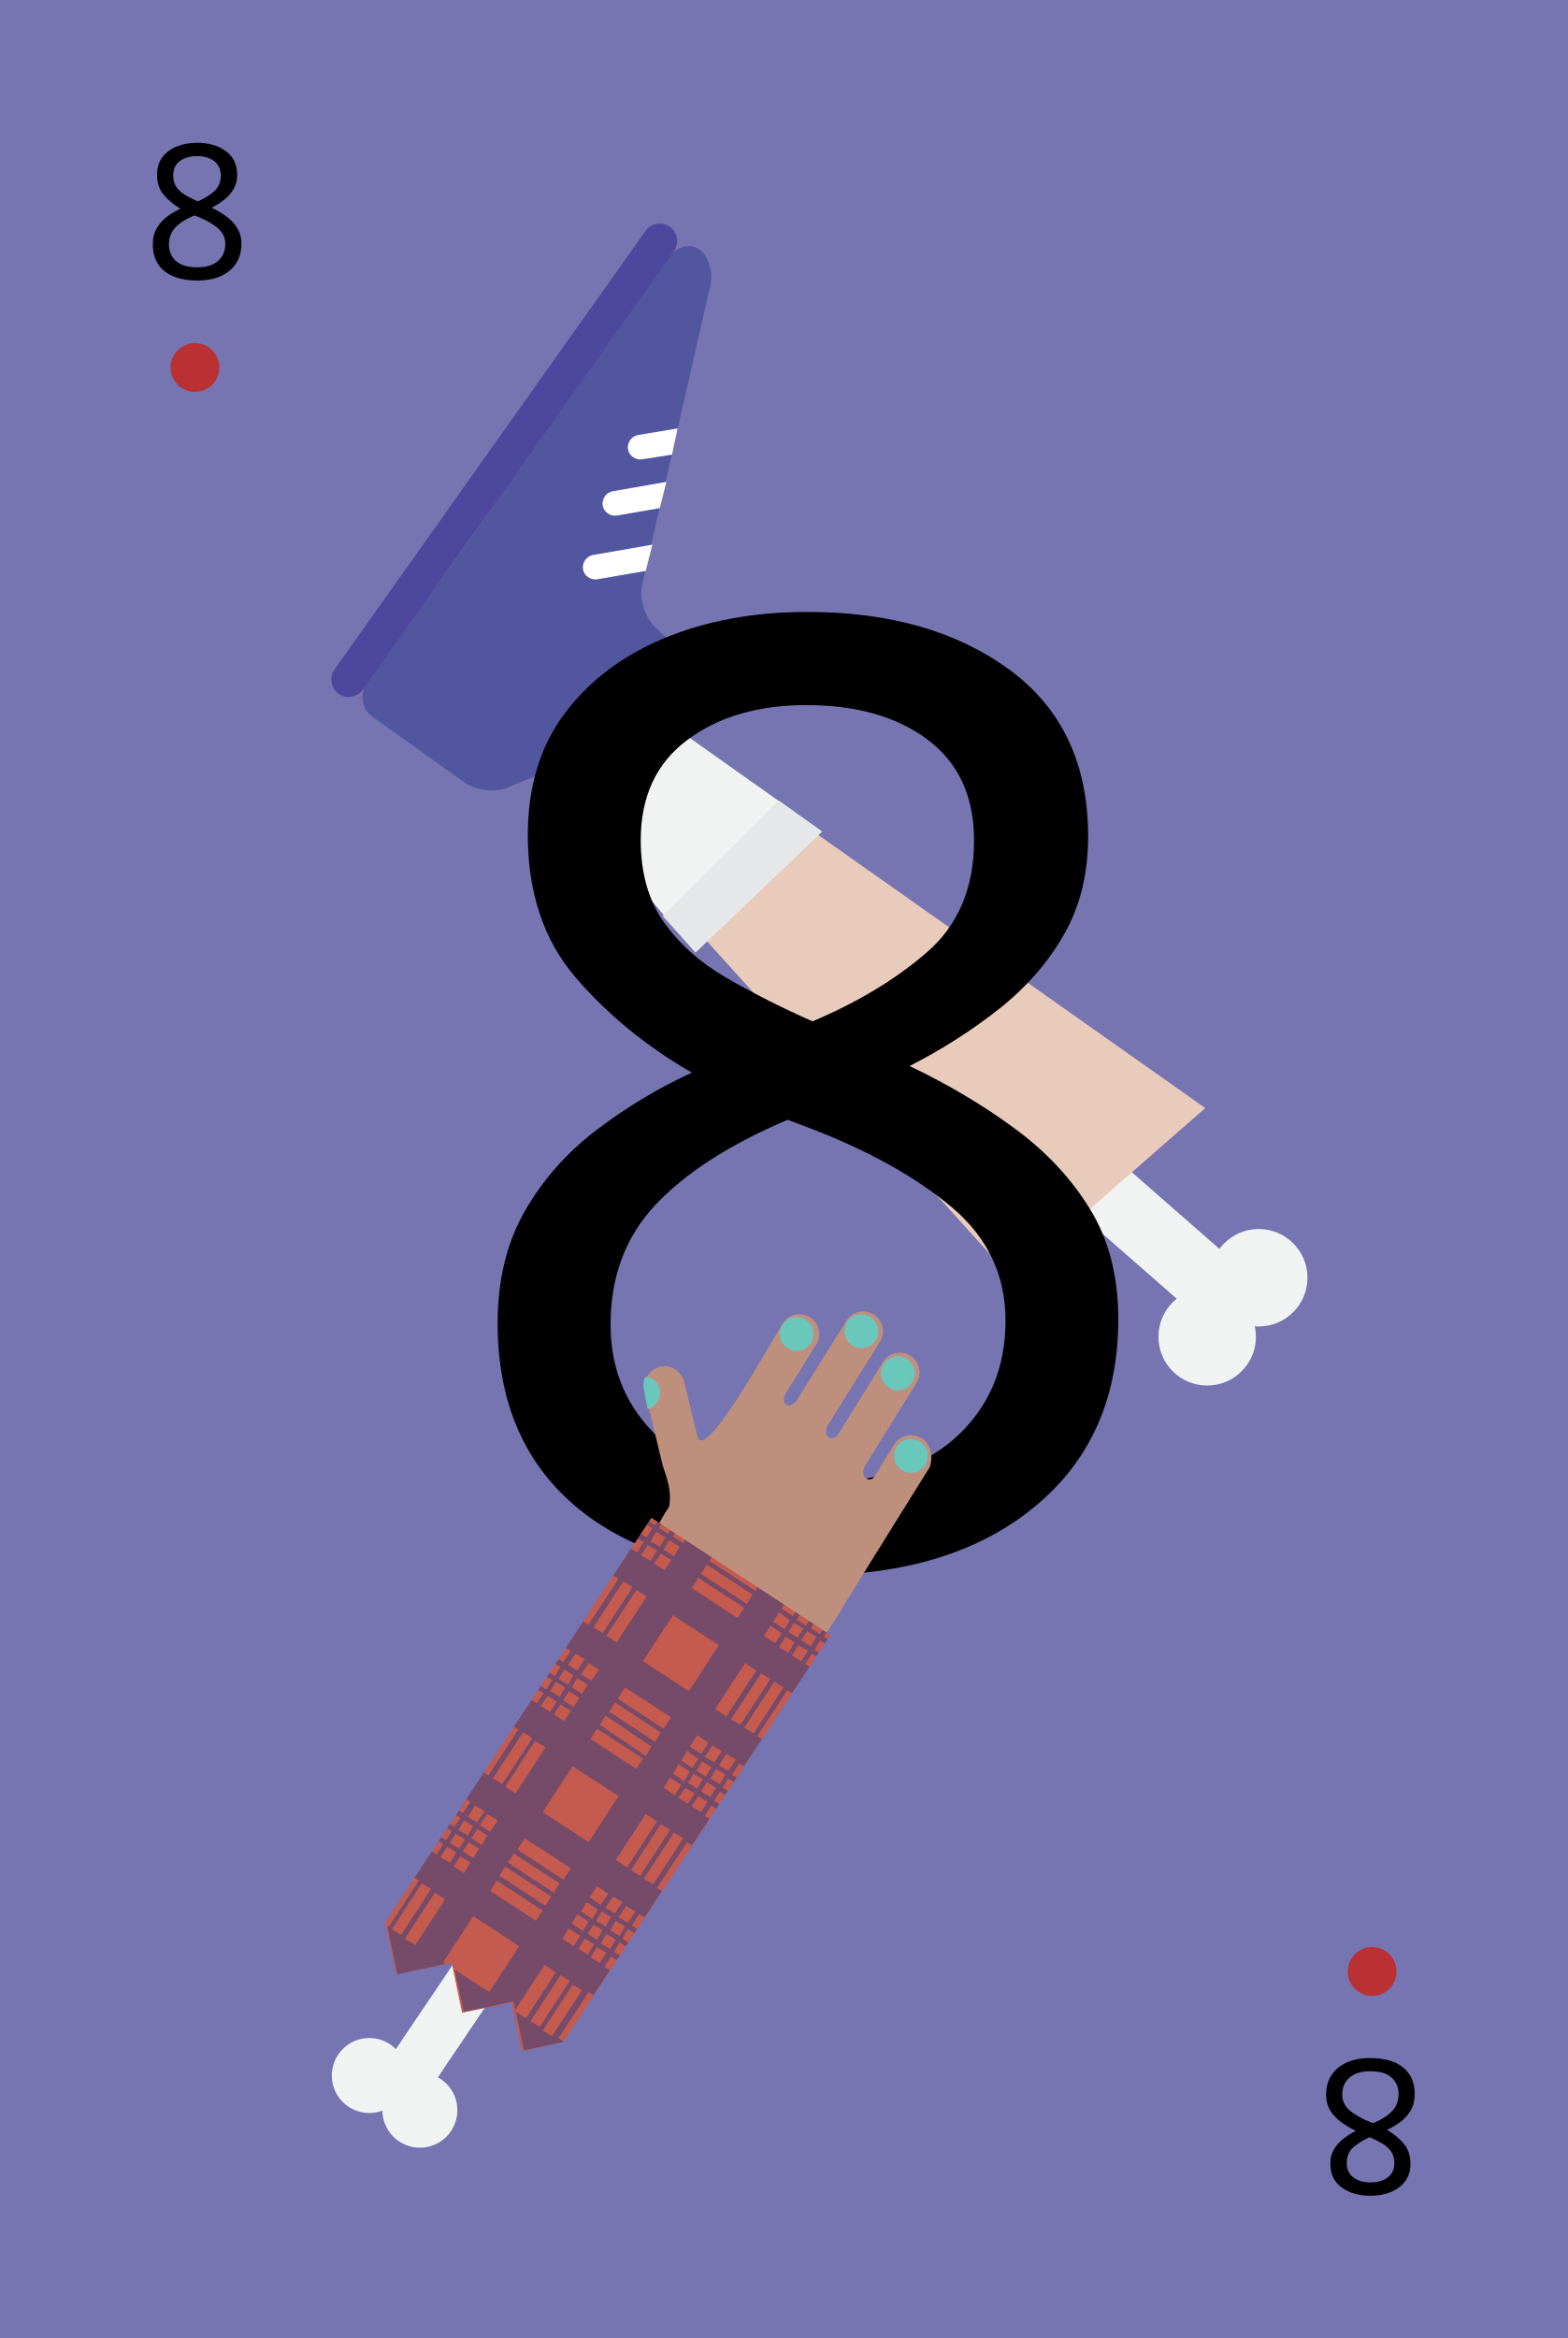
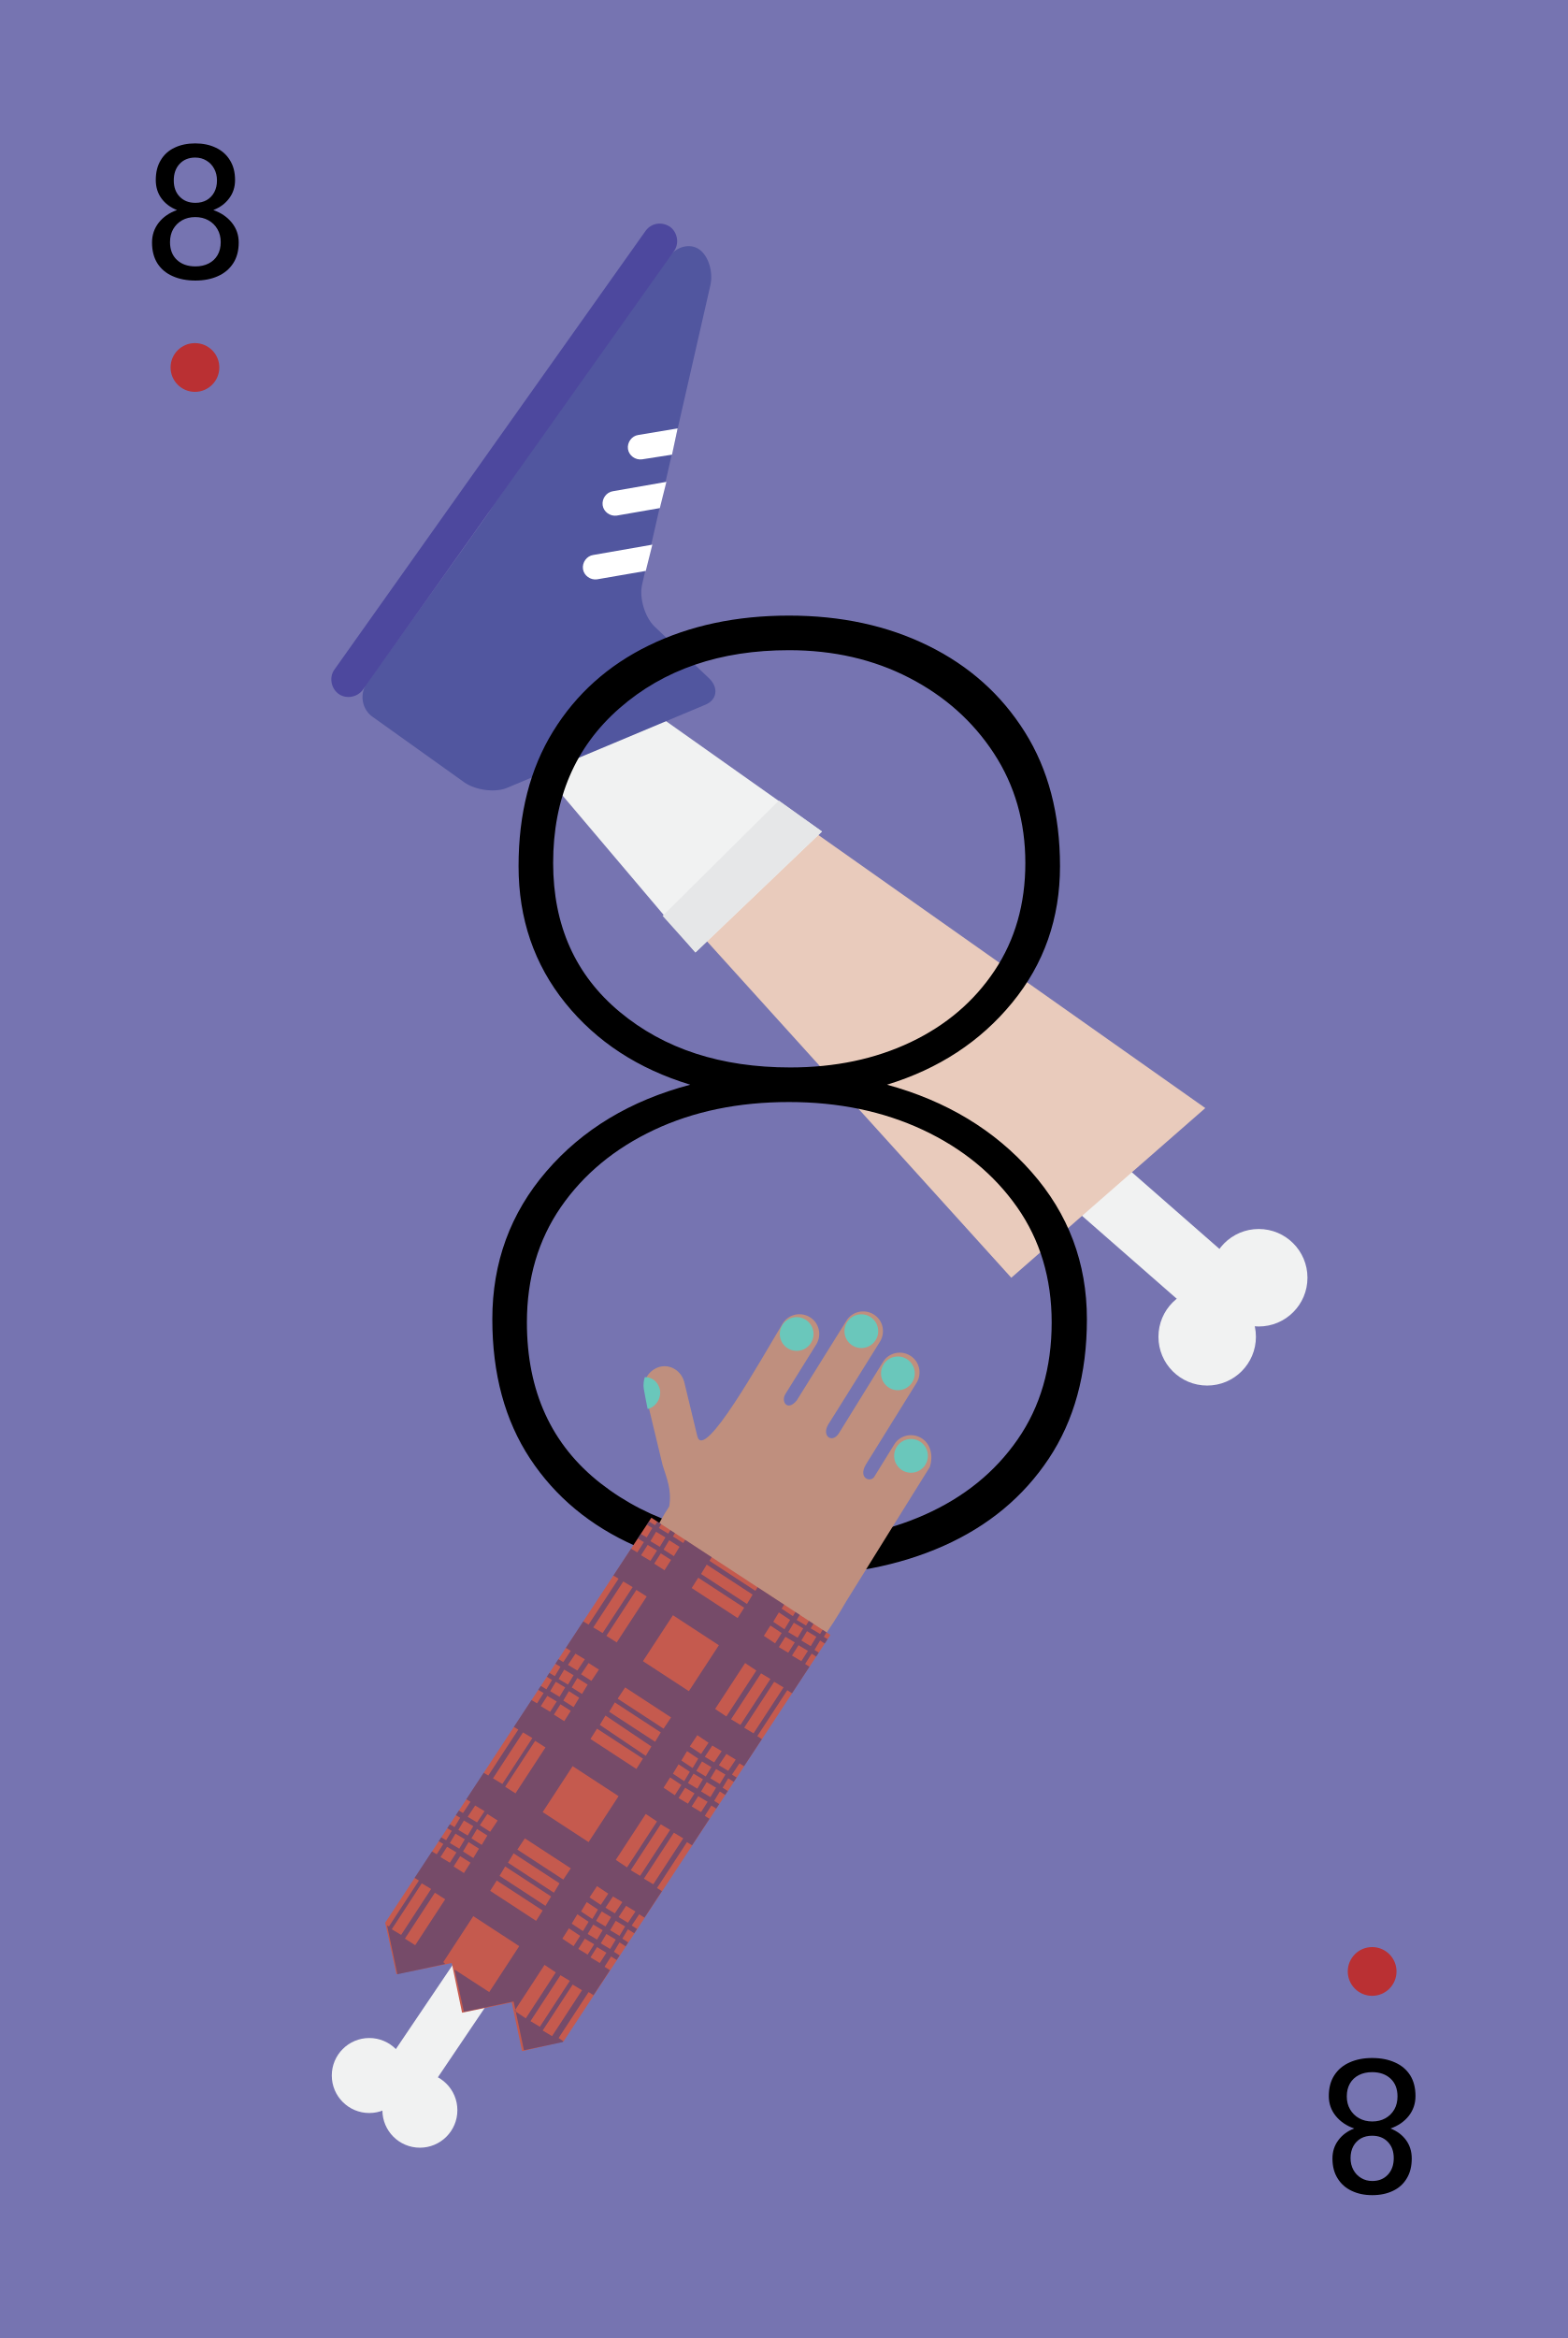
- <svg xmlns="http://www.w3.org/2000/svg" xmlns:xlink="http://www.w3.org/1999/xlink" version="1.1" id="Layer_1" x="0px" y="0px" viewBox="0 0 167.2 249.4" enable-background="new 0 0 167.2 249.4" xml:space="preserve">
-   <rect x="-5.7" y="-5.7" fill="#7674B1" width="178.6" height="260.8" />
-   <g>
-     <g>
-       <rect x="115.6" y="112.2" transform="matrix(-0.6586 0.7525 -0.7525 -0.6586 293.9816 123.0272)" fill="#F1F2F2" width="7" height="32.1" />
-       <circle fill="#F1F2F2" cx="134.3" cy="136.3" r="5.2" />
-       <circle fill="#F1F2F2" cx="128.8" cy="142.6" r="5.2" />
-     </g>
-     <g>
-       <polygon fill="#E9CBBC" points="50.9,73.3 55.6,66.7 128.6,118.2 107.9,136.3   " />
-       <polygon fill="#F1F2F2" points="50.4,73.5 55.9,66.2 87.7,88.7 74.2,101.6   " />
-       <polygon fill="#E6E7E8" points="70.7,97.7 83.1,85.4 87.7,88.7 74.2,101.6   " />
-       <g>
-         <path fill="#51569F" d="M68.5,62.4c-0.3,1.4,0.3,3.4,1.3,4.4l5.9,5.6c1,1,0.8,2.3-0.5,2.8l-21,8.8c-1.3,0.6-3.4,0.3-4.6-0.5     l-9.8-7c-1.2-0.8-1.5-2.5-0.6-3.7L49.8,58c0.8-1.2,2.2-3,2.9-4.2c0.8-1.1,2.1-3,2.9-4.2l15.7-22.1c0.8-1.2,2.3-1.6,3.3-0.9     s1.5,2.4,1.2,3.8L68.5,62.4z" />
-         <path fill="#4D489E" d="M68.9,24.6L35.7,71.4c-0.6,0.8-0.4,2,0.4,2.6h0c0.8,0.6,2,0.4,2.6-0.4l33.2-46.8c0.6-0.8,0.4-2-0.4-2.6     l0,0C70.6,23.6,69.5,23.8,68.9,24.6z" />
-         <path fill="#FFFFFF" d="M68.9,60.9l-5.2,0.9c-0.7,0.1-1.4-0.4-1.5-1.1c-0.1-0.7,0.4-1.4,1.1-1.5l6.3-1.1L68.9,60.9z" />
-         <path fill="#FFFFFF" d="M70.4,54.2L65.8,55c-0.7,0.1-1.4-0.4-1.5-1.1c-0.1-0.7,0.4-1.4,1.1-1.5l5.7-1L70.4,54.2z" />
-         <path fill="#FFFFFF" d="M71.7,48.5L68.5,49c-0.7,0.1-1.4-0.4-1.5-1.1c-0.1-0.7,0.4-1.4,1.1-1.5l4.2-0.7L71.7,48.5z" />
-       </g>
-     </g>
+ <svg xmlns="http://www.w3.org/2000/svg" xmlns:xlink="http://www.w3.org/1999/xlink" xml:space="preserve" viewBox="0 0 167.2 249.4">
+   <path fill="#7674B1" d="M-5.7-5.7h178.6v260.8H-5.7z" />
+   <g fill="#F1F2F2">
+     <path d="m133.417 136.121-4.61 5.268-24.156-21.141 4.61-5.268z" />
+     <circle cx="134.3" cy="136.3" r="5.2" />
+     <circle cx="128.8" cy="142.6" r="5.2" />
  </g>
-   <circle fill="#BA3033" cx="20.8" cy="39.2" r="2.6" />
-   <g>
-     <text transform="matrix(1 0 0 1 15.3198 29.7173)" font-family="'RobotoSlab-Regular'" font-size="20">8</text>
+   <path fill="#E9CBBC" d="m50.9 73.3 4.7-6.6 73 51.5-20.7 18.1z" />
+   <path fill="#F1F2F2" d="m50.4 73.5 5.5-7.3 31.8 22.5-13.5 12.9z" />
+   <path fill="#E6E7E8" d="m70.7 97.7 12.4-12.3 4.6 3.3-13.5 12.9z" />
+   <path fill="#51569F" d="M68.5 62.4c-.3 1.4.3 3.4 1.3 4.4l5.9 5.6c1 1 .8 2.3-.5 2.8l-21 8.8c-1.3.6-3.4.3-4.6-.5l-9.8-7c-1.2-.8-1.5-2.5-.6-3.7L49.8 58c.8-1.2 2.2-3 2.9-4.2.8-1.1 2.1-3 2.9-4.2l15.7-22.1c.8-1.2 2.3-1.6 3.3-.9s1.5 2.4 1.2 3.8z" />
+   <path fill="#4D489E" d="M68.9 24.6 35.7 71.4c-.6.8-.4 2 .4 2.6s2 .4 2.6-.4l33.2-46.8c.6-.8.4-2-.4-2.6-.9-.6-2-.4-2.6.4" />
+   <path fill="#FFF" d="m68.9 60.9-5.2.9c-.7.1-1.4-.4-1.5-1.1s.4-1.4 1.1-1.5l6.3-1.1zm1.5-6.7-4.6.8c-.7.1-1.4-.4-1.5-1.1s.4-1.4 1.1-1.5l5.7-1zm1.3-5.7-3.2.5c-.7.1-1.4-.4-1.5-1.1s.4-1.4 1.1-1.5l4.2-.7z" />
+   <circle cx="20.8" cy="39.2" r="2.6" fill="#BA3033" />
+   <path d="M20.85 29.927q-1.39 0-2.43-.47-1.05-.46-1.63-1.37-.57-.91-.57-2.22 0-1.2.72-2.12.72-.91 1.95-1.34-1.06-.41-1.67-1.25-.6-.83-.6-1.95 0-1.25.53-2.12.52-.88 1.47-1.33.95-.46 2.21-.46 1.25 0 2.2.46.96.45 1.5 1.33.55.87.55 2.12 0 1.12-.63 1.95-.62.84-1.69 1.25 1.23.43 1.97 1.34.74.92.74 2.12 0 1.31-.59 2.22t-1.63 1.37q-1.04.47-2.4.47m0-1.51q.8 0 1.41-.31t.95-.89q.34-.59.34-1.39 0-.78-.35-1.38-.35-.61-.97-.95-.61-.34-1.4-.34t-1.4.34q-.6.34-.95.94-.34.6-.34 1.39 0 1.21.74 1.9t1.97.69m0-6.78q.68 0 1.2-.29.52-.3.81-.84t.29-1.26q0-.7-.3-1.25-.3-.56-.83-.87-.52-.32-1.19-.32-1.03 0-1.66.67t-.63 1.77q0 1.09.64 1.74.63.65 1.67.65" />
+   <circle cx="146.4" cy="210.3" r="2.6" fill="#BA3033" />
+   <path d="M146.396 219.532q1.39 0 2.43.47 1.05.46 1.63 1.37.57.91.57 2.22 0 1.2-.72 2.12-.72.91-1.95 1.34 1.06.41 1.67 1.25.6.83.6 1.95 0 1.25-.53 2.12-.52.88-1.47 1.33-.95.46-2.21.46-1.25 0-2.2-.46-.96-.45-1.5-1.33-.55-.87-.55-2.12 0-1.12.63-1.95.62-.84 1.69-1.25-1.23-.43-1.97-1.34-.74-.92-.74-2.12 0-1.31.59-2.22t1.63-1.37q1.04-.47 2.4-.47m0 1.51q-.8 0-1.41.31t-.95.89q-.34.59-.34 1.39 0 .78.35 1.38.35.61.97.95.61.34 1.4.34t1.4-.34q.6-.34.95-.94.34-.6.34-1.39 0-1.21-.74-1.9t-1.97-.69m0 6.78q-.68 0-1.2.29-.52.3-.81.84t-.29 1.26q0 .7.3 1.25.3.56.83.87.52.32 1.19.32 1.03 0 1.66-.67t.63-1.77q0-1.09-.64-1.74-.63-.65-1.67-.65m-62.078-59.745q-9.37 0-16.55-3.18-7.17-3.18-11.21-9.3-4.03-6.12-4.03-14.87 0-9.09 5.78-15.79 5.77-6.7 15.34-9.23-8.34-2.53-13.33-8.71-4.99-6.19-4.99-14.6t3.69-14.39 10.22-9.16 14.94-3.18q8.34 0 14.87 3.22 6.53 3.21 10.29 9.19t3.76 14.32-5.1 14.56q-5.09 6.22-13.36 8.75 9.5 2.6 15.41 9.3 5.92 6.7 5.92 15.72 0 8.75-4.07 14.87t-11.21 9.3q-7.15 3.18-16.37 3.18m0-3.7q8.06 0 14.35-2.8t9.91-8.03q3.63-5.23 3.63-12.48 0-7.04-3.69-12.3-3.7-5.26-10.05-8.24-6.36-2.97-14.29-2.97-8.07 0-14.39 2.97-6.32 2.98-9.95 8.24-3.62 5.26-3.62 12.3 0 11.01 7.86 17.16t20.24 6.15m0-50.51q7.17 0 12.85-2.7 5.67-2.7 8.95-7.63 3.28-4.92 3.28-11.48t-3.35-11.69-9.05-8.07q-5.71-2.94-12.82-2.94-11.01 0-18.08 6.19-7.08 6.19-7.08 16.51 0 9.98 7.11 15.89 7.11 5.92 18.19 5.92" />
+   <g fill="#F1F2F2">
+     <path d="m44.841 224.372-4.475-3.022 13.931-20.637 4.476 3.021z" />
+     <circle cx="44.8" cy="225.1" r="4" />
+     <circle cx="39.4" cy="221.4" r="4" />
  </g>
-   <circle fill="#BA3033" cx="146.4" cy="210.3" r="2.6" />
-   <g>
-     <text transform="matrix(-1 0 0 -1 151.9257 219.7416)" font-family="'RobotoSlab-Regular'" font-size="20">8</text>
-   </g>
-   <text transform="matrix(1 0 0 1 46.2383 166.6374)" font-family="'RobotoSlab-Thin'" font-size="140">8</text>
-   <g>
-     <g>
-       <rect x="46.9" y="200.2" transform="matrix(-0.8288 -0.5595 0.5595 -0.8288 -28.2999 416.5379)" fill="#F1F2F2" width="5.4" height="24.9" />
-       <circle fill="#F1F2F2" cx="44.8" cy="225.1" r="4" />
-       <circle fill="#F1F2F2" cx="39.4" cy="221.4" r="4" />
-     </g>
-     <g>
-       <path fill="#BF8F7E" d="M98.3,153.4c-1-0.6-2.3-0.3-2.9,0.7l-2.1,3.4c-0.4,0.7-1.8,0.2-0.9-1.3c0.5-0.8,5.4-8.7,5.4-8.7    c0.6-1,0.3-2.3-0.7-2.9c-1-0.6-2.3-0.3-2.9,0.7l-4.7,7.6c-0.7,1.1-1.9,0.3-1.1-1c0.4-0.6,5.5-8.8,5.5-8.8c0.6-1,0.3-2.3-0.7-2.9    c-1-0.6-2.3-0.3-2.9,0.7l-5.3,8.5c-1,1.2-1.7,0.1-1.2-0.7c0.3-0.5,3.3-5.3,3.3-5.3c0.6-1,0.3-2.3-0.7-2.9c-1-0.6-2.3-0.3-2.9,0.7    c-2.3,3.8-8.4,14.8-9.1,12l-1.4-5.8c-0.3-1.1-1.4-1.9-2.6-1.6c-1.1,0.3-1.9,1.4-1.6,2.6l1.9,7.9c0,0,0,0,0,0c0,0,0,0,0,0    c0.4,1.3,1,2.6,0.7,4.4c-10.5,15.9,4,36,18.9,10.1l4.6-7.4l4.3-6.9C99.6,155.3,99.3,154,98.3,153.4z" />
-       <g>
-         <circle fill="#6AC7BB" cx="85" cy="142.3" r="1.8" />
-       </g>
-       <g>
-         <circle fill="#6AC7BB" cx="91.9" cy="142" r="1.8" />
-       </g>
-       <g>
-         <circle fill="#6AC7BB" cx="95.8" cy="146.5" r="1.8" />
-       </g>
-       <g>
-         <circle fill="#6AC7BB" cx="97.2" cy="155.3" r="1.8" />
-       </g>
-       <g>
-         <path fill="#6AC7BB" d="M68.7,148.2l0.2,1.1l0.2,1c0.9-0.2,1.5-1.2,1.3-2.1c-0.2-0.8-0.8-1.3-1.6-1.3     C68.7,147.2,68.6,147.7,68.7,148.2z" />
-       </g>
-     </g>
-     <polyline fill="none" points="62.2,223.9 60.9,217.7 55.7,218.8 54.6,213.6 49.3,214.7 48.2,209.4 42.3,210.6 41,204.7 39.2,205.1    40.2,209.1 35.1,210.4  " />
-     <polygon fill="#C55A4E" points="48.2,209.4 49.3,214.7 54.6,213.6 55.7,218.8 60.1,217.8 88.6,174.4 69.5,161.9 41.1,205.1    42.3,210.6  " />
-     <g opacity="0.5">
-       <defs>
-         <polyline id="SVGID_7_" opacity="0.5" points="37.6,210.4 69.5,161.9 88.6,174.4 56.7,222.9    " />
-       </defs>
-       <clipPath id="SVGID_2_">
-         <use xlink:href="#SVGID_7_" overflow="visible" />
-       </clipPath>
-       <path clip-path="url(#SVGID_2_)" fill="#273B83" d="M41.8,193.1l-0.7,1.1 M42.7,191.7l-0.6,1 M43.6,190.3l-0.6,1 M44.7,188.6    l-0.8,1.2 M49.9,180.9l-3.2,4.9 M53.4,175.6l-0.6,1 M54.4,174.2l-0.6,1 M55.5,172.5l-0.8,1.2 M40.5,204.8l3.2-4.8l1,0.6l-3.2,4.9    l-0.2-0.1l1.1,5.2l0,0l5.1-1.1l-0.2-0.2l3.2-4.9l4.9,3.2l-3.2,4.9l-3.7-2.4l1,4.5l5.3-1.1l1.1,5.2l4.3-0.9l-0.6-0.4l3.2-4.9    l1.1,0.7l-2.9,4.4l0.1,0L74,204L88,183l1.3,0.9l1.9-2.8l-1.3-0.9l0.7-1.1l1.3,0.9l0.3-0.4l-1.3-0.9l0.6-1l1.3,0.9l0.3-0.4    l-1.3-0.9l0.6-1l1.3,0.9l0.3-0.4l-1.3-0.9l0.8-1.2l1.3,0.9l1.9-2.8l-1.3-0.9l0.8-1.2l-2.8-1.9l-0.8,1.2l-1.1-0.7l0.8-1.2l-0.4-0.3    l-0.8,1.2l-1-0.6l0.8-1.2l-0.4-0.3l-0.8,1.2l-1-0.6l0.8-1.2l-0.4-0.3l-0.8,1.2l-1.2-0.8l0.8-1.2L85,163l-0.8,1.2l-4.9-3.2l0.8-1.2    l-2.8-1.9l-0.8,1.2l-1.1-0.7l0.8-1.2l-0.4-0.3l-0.8,1.2l-1-0.6l0.8-1.2l-0.4-0.3l-0.8,1.2l-1-0.6l0.8-1.2L73,155l-0.8,1.2    l-1.2-0.8l0.8-1.2l-2.8-1.9l-0.8,1.2l-1.2-0.8l-1.9,2.8l1.2,0.8l-0.8,1.2l-1.2-0.8l-0.3,0.4l1.2,0.8l-0.6,1l-1.2-0.8l-0.3,0.4    l1.2,0.8l-0.6,1l-1.2-0.8L62,160l1.2,0.8l-0.7,1.1l-1.2-0.8l-1.9,2.8l1.2,0.8l-3.2,4.9l-1.2-0.8 M88.2,171l1,0.6l-0.8,1.2l-1-0.6    L88.2,171z M88.1,173.3l-0.6,1l-1-0.6l0.6-1L88.1,173.3z M84.8,175.2l-0.7,1.1l-1-0.6l0.7-1.1L84.8,175.2z M84.1,174.1l0.6-1    l1,0.6l-0.6,1L84.1,174.1z M82.2,179.1l-3.2,4.9l-1-0.6l3.2-4.9L82.2,179.1z M77,186.8l-0.8,1.2l-1-0.6l0.8-1.2L77,186.8z     M75.9,188.5l-0.6,1l-1-0.6l0.6-1L75.9,188.5z M72.4,191.8l0.7-1.1l1,0.6l-0.7,1.1L72.4,191.8z M71.5,195.2l-3.2,4.9l-1-0.6    l3.2-4.9L71.5,195.2z M73.4,190.2l0.6-1l1,0.6l-0.6,1L73.4,190.2z M74.8,187.1l-1.2-0.8l0.8-1.2l1.2,0.8L74.8,187.1z M74.5,187.6    l-0.6,1l-1.2-0.8l0.6-1L74.5,187.6z M73.6,189l-0.6,1l-1.2-0.8l0.6-1L73.6,189z M72.7,190.4l-0.7,1.1l-1.2-0.8l0.7-1.1L72.7,190.4    z M70.1,194.3l-3.2,4.9l-1.2-0.8l3.2-4.9L70.1,194.3z M60.6,177.6l0.8-1.2l1,0.6l-0.8,1.2L60.6,177.6z M61.2,178.7l-0.6,1l-1-0.6    l0.6-1L61.2,178.7z M63.3,173.6l3.2-4.9l1,0.6l-3.2,4.9L63.3,173.6z M67.9,169.6l1.1,0.7l-3.2,4.9l-1.1-0.7L67.9,169.6z     M63.7,184.4l4.9,3.2l-0.7,1.1l-4.9-3.2L63.7,184.4z M69.5,186.3l-0.6,1L64,184l0.6-1L69.5,186.3z M65,182.6l0.6-1l4.9,3.2l-0.6,1    L65,182.6z M62.6,202.9l1.2,0.8l-0.6,1l-1.2-0.8L62.6,202.9z M62.9,202.4l0.8-1.2l1.2,0.8l-0.8,1.2L62.9,202.4z M70.8,184.4    l-4.9-3.2l0.8-1.2l4.9,3.2L70.8,184.4z M71.9,166l-1.1-0.7l0.6-1l1.1,0.7L71.9,166z M71.6,166.4l-0.7,1.1l-1.1-0.7l0.7-1.1    L71.6,166.4z M70.4,165l-1-0.6l0.6-1l1,0.6L70.4,165z M70.1,165.4l-0.7,1.1l-1-0.6l0.7-1.1L70.1,165.4z M69,164l-1-0.6l0.6-1    l1,0.6L69,164z M68.7,164.5l-0.7,1.1l-1-0.6l0.7-1.1L68.7,164.5z M66,168.4l-3.2,4.9l-1-0.6l3.2-4.9L66,168.4z M60.9,176.1    l-0.8,1.2l-1-0.6l0.8-1.2L60.9,176.1z M59.8,177.8l-0.6,1l-1-0.6l0.6-1L59.8,177.8z M58.9,179.2l-0.6,1l-1-0.6l0.6-1L58.9,179.2z     M58,180.6l-0.7,1.1l-1-0.6L57,180L58,180.6z M55.3,184.5l-3.2,4.9l-1-0.6l3.2-4.9L55.3,184.5z M50.2,192.2l-0.8,1.2l-1-0.6    l0.8-1.2L50.2,192.2z M49.1,193.9l-0.6,1l-1-0.6l0.6-1L49.1,193.9z M48.2,195.3l-0.6,1l-1-0.6l0.6-1L48.2,195.3z M47.7,197l1,0.6    l-0.7,1.1l-1-0.6L47.7,197z M48,196.6l0.6-1l1,0.6l-0.6,1L48,196.6z M48.9,195.2l0.6-1l1,0.6l-0.6,1L48.9,195.2z M49.9,193.8    l0.8-1.2l1,0.6l-0.8,1.2L49.9,193.8z M52.6,189.7l3.2-4.9l1,0.6l-3.2,4.9L52.6,189.7z M57.7,182l0.7-1.1l1,0.6l-0.7,1.1L57.7,182z     M58.7,180.4l0.6-1l1,0.6l-0.6,1L58.7,180.4z M59.8,181.8l1.1,0.7l-0.7,1.1l-1.1-0.7L59.8,181.8z M60.1,181.4l0.6-1l1.1,0.7    l-0.6,1L60.1,181.4z M61,180l0.6-1l1.1,0.7l-0.6,1L61,180z M62,178.6l0.8-1.2l1.1,0.7l-0.8,1.2L62,178.6z M61.1,188.4l4.9,3.2    l-3.2,4.9l-4.9-3.2L61.1,188.4z M60.7,205.7l1.2,0.8l-0.7,1.1l-1.2-0.8L60.7,205.7z M61,205.2l0.6-1l1.2,0.8l-0.6,1L61,205.2z     M62.4,206.8l1,0.6l-0.7,1.1l-1-0.6L62.4,206.8z M62.7,206.3l0.6-1l1,0.6l-0.6,1L62.7,206.3z M63.6,204.9l0.6-1l1,0.6l-0.6,1    L63.6,204.9z M64.6,203.5l0.8-1.2l1,0.6l-0.8,1.2L64.6,203.5z M65.7,204.9l1,0.6l-0.6,1l-1-0.6L65.7,204.9z M66,204.5l0.8-1.2    l1,0.6l-0.8,1.2L66,204.5z M68.7,200.4l3.2-4.9l1,0.6l-3.2,4.9L68.7,200.4z M73.8,192.7l0.7-1.1l1,0.6l-0.7,1.1L73.8,192.7z     M74.8,191.1l0.6-1l1,0.6l-0.6,1L74.8,191.1z M75.8,189.7l0.6-1l1,0.6l-0.6,1L75.8,189.7z M76.7,188.3l0.8-1.2l1,0.6l-0.8,1.2    L76.7,188.3z M79.4,184.3l3.2-4.9l1,0.6l-3.2,4.9L79.4,184.3z M84.5,176.6l0.7-1.1l1,0.6l-0.7,1.1L84.5,176.6z M85.5,175l0.6-1    l1,0.6l-0.6,1L85.5,175z M86.8,170.1l1,0.6l-0.8,1.2l-1-0.6L86.8,170.1z M86.6,172.4l-0.6,1l-1-0.6l0.6-1L86.6,172.4z M85.1,169    l1.2,0.8l-0.8,1.2l-1.2-0.8L85.1,169z M84,170.6l1.2,0.8l-0.6,1l-1.2-0.8L84,170.6z M83.1,172l1.2,0.8l-0.6,1l-1.2-0.8L83.1,172z     M82.2,173.4l1.2,0.8l-0.7,1.1l-1.2-0.8L82.2,173.4z M79.5,177.4l1.2,0.8l-3.2,4.9l-1.2-0.8L79.5,177.4z M77.4,163.9l4.9,3.2    l-0.8,1.2l-4.9-3.2L77.4,163.9z M76.3,165.5l4.9,3.2l-0.6,1l-4.9-3.2L76.3,165.5z M75.4,166.9l4.9,3.2l-0.6,1l-4.9-3.2L75.4,166.9    z M74.5,168.3l4.9,3.2l-0.7,1.1l-4.9-3.2L74.5,168.3z M71.8,172.3l4.9,3.2l-3.2,4.9l-4.9-3.2L71.8,172.3z M73.5,161.2l1.1,0.7    l-0.8,1.2l-1.1-0.7L73.5,161.2z M73.5,163.6l-0.6,1l-1.1-0.7l0.6-1L73.5,163.6z M72.1,160.3l1,0.6l-0.8,1.2l-1-0.6L72.1,160.3z     M71.9,162.6l-0.6,1l-1-0.6l0.6-1L71.9,162.6z M70.7,159.4l1,0.6l-0.8,1.2l-1-0.6L70.7,159.4z M70.5,161.7l-0.6,1l-1-0.6l0.6-1    L70.5,161.7z M69,158.3l1.2,0.8l-0.8,1.2l-1.2-0.8L69,158.3z M67.9,159.9l1.2,0.8l-0.6,1l-1.2-0.8L67.9,159.9z M67,161.3l1.2,0.8    l-0.6,1l-1.2-0.8L67,161.3z M66.1,162.7l1.2,0.8l-0.7,1.1l-1.2-0.8L66.1,162.7z M63.4,166.7l1.2,0.8l-3.2,4.9l-1.2-0.8L63.4,166.7    z M58.3,174.4l1.2,0.8l-0.8,1.2l-1.2-0.8L58.3,174.4z M57.2,176l1.2,0.8l-0.6,1l-1.2-0.8L57.2,176z M56.3,177.4l1.2,0.8l-0.6,1    l-1.2-0.8L56.3,177.4z M55.3,178.8l1.2,0.8l-0.7,1.1l-1.2-0.8L55.3,178.8z M52.7,182.8l1.2,0.8l-3.2,4.9l-1.2-0.8L52.7,182.8z     M47.6,190.5l1.2,0.8l-0.8,1.2l-1.2-0.8L47.6,190.5z M46.5,192.2l1.2,0.8l-0.6,1l-1.2-0.8L46.5,192.2z M40,204.6l-1.2-0.8l3.2-4.9    l1.2,0.8L40,204.6z M45.1,196.9l-1.2-0.8l0.7-1.1l1.2,0.8L45.1,196.9z M44.9,194.5l0.6-1l1.2,0.8l-0.6,1L44.9,194.5z M45.6,197.2    l0.7-1.1l1,0.6l-0.7,1.1L45.6,197.2z M41.8,205.8l3.2-4.9l1,0.6l-3.2,4.9L41.8,205.8z M44.3,207.5l-1.1-0.7l3.2-4.9l1.1,0.7    L44.3,207.5z M49.5,199.8l-1.1-0.7l0.7-1.1l1.1,0.7L49.5,199.8z M50.5,198.2l-1.1-0.7l0.6-1l1.1,0.7L50.5,198.2z M51.4,196.8    l-1.1-0.7l0.6-1l1.1,0.7L51.4,196.8z M52.3,195.4l-1.1-0.7l0.8-1.2l1.1,0.7L52.3,195.4z M55,191.3l-1.1-0.7l3.2-4.9l1.1,0.7    L55,191.3z M57.2,204.9l-4.9-3.2l0.7-1.1l4.9,3.2L57.2,204.9z M58.2,203.3l-4.9-3.2l0.6-1l4.9,3.2L58.2,203.3z M59.1,201.9    l-4.9-3.2l0.6-1l4.9,3.2L59.1,201.9z M55.2,197.3l0.8-1.2l4.9,3.2l-0.8,1.2L55.2,197.3z M54.9,214.5l3.2-4.9l1.2,0.8l-3.2,4.9    L54.9,214.5z M56.6,215.6l3.2-4.9l1,0.6l-3.2,4.9L56.6,215.6z M58.9,217.2l-1-0.6l3.2-4.9l1,0.6L58.9,217.2z M64,209.4l-1-0.6    l0.7-1.1l1,0.6L64,209.4z M64.1,207.3l0.6-1l1,0.6l-0.6,1L64.1,207.3z M65.6,210.5l-1.1-0.7l0.7-1.1l1.1,0.7L65.6,210.5z     M66.6,208.9l-1.1-0.7l0.6-1l1.1,0.7L66.6,208.9z M67.5,207.5l-1.1-0.7l0.6-1l1.1,0.7L67.5,207.5z M68.5,206.1l-1.1-0.7l0.8-1.2    l1.1,0.7L68.5,206.1z M71.2,202.1l-1.1-0.7l3.2-4.9l1.1,0.7L71.2,202.1z M76.3,194.4l-1.1-0.7l0.7-1.1l1.1,0.7L76.3,194.4z     M77.3,192.8l-1.1-0.7l0.6-1l1.1,0.7L77.3,192.8z M78.2,191.4l-1.1-0.7l0.6-1l1.1,0.7L78.2,191.4z M79.2,190l-1.1-0.7l0.8-1.2    l1.1,0.7L79.2,190z M81.9,185.9l-1.1-0.7l3.2-4.9l1.1,0.7L81.9,185.9z M87,178.2l-1.1-0.7l0.7-1.1l1.1,0.7L87,178.2z M88,176.7    l-1.1-0.7l0.6-1l1.1,0.7L88,176.7z M89,175.3l-1.1-0.7l0.6-1l1.1,0.7L89,175.3z M89.9,173.9l-1.1-0.7l0.8-1.2l1.1,0.7L89.9,173.9z    " />
-       <polygon clip-path="url(#SVGID_2_)" fill="#273B83" points="31.4,206.7 31,206.5 30.7,207 31.5,207.5 31.4,206.7   " />
-       <polyline clip-path="url(#SVGID_2_)" fill="#273B83" points="39.3,215.2 39.2,215.2 38.7,215.9 38.1,215.4 33.4,216.4 31.7,208.3     31.4,208.7 30.1,207.9 29.8,208.4 31.1,209.2 30.3,210.3 29.1,209.5 27.2,212.3 28.4,213.1 27,215.3 29.8,217.2 31.3,215     32.5,215.8 31,218 31.5,218.3 33,216.1 33.9,216.8 32.4,219 32.9,219.3 34.4,217.1 35.3,217.7 33.8,219.9 34.3,220.2 35.8,218     36.9,218.7 35.4,220.9 38.2,222.8 39.7,220.6   " />
-     </g>
+   <path fill="#BF8F7E" d="M98.3 153.4c-1-.6-2.3-.3-2.9.7l-2.1 3.4c-.4.7-1.8.2-.9-1.3.5-.8 5.4-8.7 5.4-8.7.6-1 .3-2.3-.7-2.9s-2.3-.3-2.9.7l-4.7 7.6c-.7 1.1-1.9.3-1.1-1 .4-.6 5.5-8.8 5.5-8.8.6-1 .3-2.3-.7-2.9s-2.3-.3-2.9.7l-5.3 8.5c-1 1.2-1.7.1-1.2-.7.3-.5 3.3-5.3 3.3-5.3.6-1 .3-2.3-.7-2.9s-2.3-.3-2.9.7c-2.3 3.8-8.4 14.8-9.1 12l-1.4-5.8c-.3-1.1-1.4-1.9-2.6-1.6-1.1.3-1.9 1.4-1.6 2.6l1.9 7.9c.4 1.3 1 2.6.7 4.4-10.5 15.9 4 36 18.9 10.1l4.6-7.4 4.3-6.9c.4-1.2.1-2.5-.9-3.1" />
+   <circle cx="85" cy="142.3" r="1.8" fill="#6AC7BB" />
+   <circle cx="91.9" cy="142" r="1.8" fill="#6AC7BB" />
+   <circle cx="95.8" cy="146.5" r="1.8" fill="#6AC7BB" />
+   <circle cx="97.2" cy="155.3" r="1.8" fill="#6AC7BB" />
+   <path fill="#6AC7BB" d="m68.7 148.2.2 1.1.2 1c.9-.2 1.5-1.2 1.3-2.1-.2-.8-.8-1.3-1.6-1.3-.1.3-.2.8-.1 1.3" />
+   <path fill="none" d="m62.2 223.9-1.3-6.2-5.2 1.1-1.1-5.2-5.3 1.1-1.1-5.3-5.9 1.2-1.3-5.9-1.8.4 1 4-5.1 1.3" />
+   <path fill="#C55A4E" d="m48.2 209.4 1.1 5.3 5.3-1.1 1.1 5.2 4.4-1 28.5-43.4-19.1-12.5-28.4 43.2 1.2 5.5z" />
+   <g opacity=".5">
+     <defs>
+       <path id="a" d="m37.6 210.4 31.9-48.5 19.1 12.5-31.9 48.5" opacity=".5" />
+     </defs>
+     <clipPath id="b">
+       <use xlink:href="#a" overflow="visible" />
+     </clipPath>
+     <path fill="#273B83" d="m41.8 193.1-.7 1.1m1.6-2.5-.6 1m1.5-2.4-.6 1m1.7-2.7-.8 1.2m6-8.9-3.2 4.9m6.7-10.2-.6 1m1.6-2.4-.6 1m1.7-2.7-.8 1.2m-14.2 31.1 3.2-4.8 1 .6-3.2 4.9-.2-.1 1.1 5.2 5.1-1.1-.2-.2 3.2-4.9 4.9 3.2-3.2 4.9-3.7-2.4 1 4.5 5.3-1.1 1.1 5.2 4.3-.9-.6-.4 3.2-4.9 1.1.7-2.9 4.4h.1L74 204l14-21 1.3.9 1.9-2.8-1.3-.9.7-1.1 1.3.9.3-.4-1.3-.9.6-1 1.3.9.3-.4-1.3-.9.6-1 1.3.9.3-.4-1.3-.9.8-1.2 1.3.9 1.9-2.8-1.3-.9.8-1.2-2.8-1.9-.8 1.2-1.1-.7.8-1.2-.4-.3-.8 1.2-1-.6.8-1.2-.4-.3-.8 1.2-1-.6.8-1.2-.4-.3-.8 1.2-1.2-.8.8-1.2L85 163l-.8 1.2-4.9-3.2.8-1.2-2.8-1.9-.8 1.2-1.1-.7.8-1.2-.4-.3-.8 1.2-1-.6.8-1.2-.4-.3-.8 1.2-1-.6.8-1.2-.4-.4-.8 1.2-1.2-.8.8-1.2-2.8-1.9-.8 1.2-1.2-.8-1.9 2.8 1.2.8-.8 1.2-1.2-.8-.3.4 1.2.8-.6 1-1.2-.8-.3.4 1.2.8-.6 1-1.2-.8-.5.5 1.2.8-.7 1.1-1.2-.8-1.9 2.8 1.2.8-3.2 4.9-1.2-.8m32 2.2 1 .6-.8 1.2-1-.6zm-.1 2.3-.6 1-1-.6.6-1zm-3.3 1.9-.7 1.1-1-.6.7-1.1zm-.7-1.1.6-1 1 .6-.6 1zm-1.9 5L79 184l-1-.6 3.2-4.9zm-5.2 7.7-.8 1.2-1-.6.8-1.2zm-1.1 1.7-.6 1-1-.6.6-1zm-3.5 3.3.7-1.1 1 .6-.7 1.1zm-.9 3.4-3.2 4.9-1-.6 3.2-4.9zm1.9-5 .6-1 1 .6-.6 1zm1.4-3.1-1.2-.8.8-1.2 1.2.8zm-.3.5-.6 1-1.2-.8.6-1zm-.9 1.4-.6 1-1.2-.8.6-1zm-.9 1.4-.7 1.1-1.2-.8.7-1.1zm-2.6 3.9-3.2 4.9-1.2-.8 3.2-4.9zm-9.5-16.7.8-1.2 1 .6-.8 1.2zm.6 1.1-.6 1-1-.6.6-1zm2.1-5.1 3.2-4.9 1 .6-3.2 4.9zm4.6-4 1.1.7-3.2 4.9-1.1-.7zm-4.2 14.8 4.9 3.2-.7 1.1-4.9-3.2zm5.8 1.9-.6 1L64 184l.6-1zm-4.5-3.7.6-1 4.9 3.2-.6 1zm-2.4 20.3 1.2.8-.6 1-1.2-.8zm.3-.5.8-1.2 1.2.8-.8 1.2zm7.9-18-4.9-3.2.8-1.2 4.9 3.2zm1.1-18.4-1.1-.7.6-1 1.1.7zm-.3.4-.7 1.1-1.1-.7.7-1.1zm-1.2-1.4-1-.6.6-1 1 .6zm-.3.4-.7 1.1-1-.6.7-1.1zM69 164l-1-.6.6-1 1 .6zm-.3.5-.7 1.1-1-.6.7-1.1zm-2.7 3.9-3.2 4.9-1-.6 3.2-4.9zm-5.1 7.7-.8 1.2-1-.6.8-1.2zm-1.1 1.7-.6 1-1-.6.6-1zm-.9 1.4-.6 1-1-.6.6-1zm-.9 1.4-.7 1.1-1-.6.7-1.1zm-2.7 3.9-3.2 4.9-1-.6 3.2-4.9zm-5.1 7.7-.8 1.2-1-.6.8-1.2zm-1.1 1.7-.6 1-1-.6.6-1zm-.9 1.4-.6 1-1-.6.6-1zm-.5 1.7 1 .6-.7 1.1-1-.6zm.3-.4.6-1 1 .6-.6 1zm.9-1.4.6-1 1 .6-.6 1zm1-1.4.8-1.2 1 .6-.8 1.2zm2.7-4.1 3.2-4.9 1 .6-3.2 4.9zm5.1-7.7.7-1.1 1 .6-.7 1.1zm1-1.6.6-1 1 .6-.6 1zm1.1 1.4 1.1.7-.7 1.1-1.1-.7zm.3-.4.6-1 1.1.7-.6 1zm.9-1.4.6-1 1.1.7-.6 1zm1-1.4.8-1.2 1.1.7-.8 1.2zm-.9 9.8 4.9 3.2-3.2 4.9-4.9-3.2zm-.4 17.3 1.2.8-.7 1.1-1.2-.8zm.3-.5.6-1 1.2.8-.6 1zm1.4 1.6 1 .6-.7 1.1-1-.6zm.3-.5.6-1 1 .6-.6 1zm.9-1.4.6-1 1 .6-.6 1zm1-1.4.8-1.2 1 .6-.8 1.2zm1.1 1.4 1 .6-.6 1-1-.6zm.3-.4.8-1.2 1 .6-.8 1.2zm2.7-4.1 3.2-4.9 1 .6-3.2 4.9zm5.1-7.7.7-1.1 1 .6-.7 1.1zm1-1.6.6-1 1 .6-.6 1zm1-1.4.6-1 1 .6-.6 1zm.9-1.4.8-1.2 1 .6-.8 1.2zm2.7-4 3.2-4.9 1 .6-3.2 4.9zm5.1-7.7.7-1.1 1 .6-.7 1.1zm1-1.6.6-1 1 .6-.6 1zm1.3-4.9 1 .6-.8 1.2-1-.6zm-.2 2.3-.6 1-1-.6.6-1zm-1.5-3.4 1.2.8-.8 1.2-1.2-.8zm-1.1 1.6 1.2.8-.6 1-1.2-.8zm-.9 1.4 1.2.8-.6 1-1.2-.8zm-.9 1.4 1.2.8-.7 1.1-1.2-.8zm-2.7 4 1.2.8-3.2 4.9-1.2-.8zm-2.1-13.5 4.9 3.2-.8 1.2-4.9-3.2zm-1.1 1.6 4.9 3.2-.6 1-4.9-3.2zm-.9 1.4 4.9 3.2-.6 1-4.9-3.2zm-.9 1.4 4.9 3.2-.7 1.1-4.9-3.2zm-2.7 4 4.9 3.2-3.2 4.9-4.9-3.2zm1.7-11.1 1.1.7-.8 1.2-1.1-.7zm0 2.4-.6 1-1.1-.7.6-1zm-1.4-3.3 1 .6-.8 1.2-1-.6zm-.2 2.3-.6 1-1-.6.6-1zm-1.2-3.2 1 .6-.8 1.2-1-.6zm-.2 2.3-.6 1-1-.6.6-1zm-1.5-3.4 1.2.8-.8 1.2-1.2-.8zm-1.1 1.6 1.2.8-.6 1-1.2-.8zm-.9 1.4 1.2.8-.6 1-1.2-.8zm-.9 1.4 1.2.8-.7 1.1-1.2-.8zm-2.7 4 1.2.8-3.2 4.9-1.2-.8zm-5.1 7.7 1.2.8-.8 1.2-1.2-.8zm-1.1 1.6 1.2.8-.6 1-1.2-.8zm-.9 1.4 1.2.8-.6 1-1.2-.8zm-1 1.4 1.2.8-.7 1.1-1.2-.8zm-2.6 4 1.2.8-3.2 4.9-1.2-.8zm-5.1 7.7 1.2.8-.8 1.2-1.2-.8zm-1.1 1.7 1.2.8-.6 1-1.2-.8zM40 204.6l-1.2-.8 3.2-4.9 1.2.8zm5.1-7.7-1.2-.8.7-1.1 1.2.8zm-.2-2.4.6-1 1.2.8-.6 1zm.7 2.7.7-1.1 1 .6-.7 1.1zm-3.8 8.6 3.2-4.9 1 .6-3.2 4.9zm2.5 1.7-1.1-.7 3.2-4.9 1.1.7zm5.2-7.7-1.1-.7.7-1.1 1.1.7zm1-1.6-1.1-.7.6-1 1.1.7zm.9-1.4-1.1-.7.6-1 1.1.7zm.9-1.4-1.1-.7.8-1.2 1.1.7zm2.7-4.1-1.1-.7 3.2-4.9 1.1.7zm2.2 13.6-4.9-3.2.7-1.1 4.9 3.2zm1-1.6-4.9-3.2.6-1 4.9 3.2zm.9-1.4-4.9-3.2.6-1 4.9 3.2zm-3.9-4.6.8-1.2 4.9 3.2-.8 1.2zm-.3 17.2 3.2-4.9 1.2.8-3.2 4.9zm1.7 1.1 3.2-4.9 1 .6-3.2 4.9zm2.3 1.6-1-.6 3.2-4.9 1 .6zm5.1-7.8-1-.6.7-1.1 1 .6zm.1-2.1.6-1 1 .6-.6 1zm1.5 3.2-1.1-.7.7-1.1 1.1.7zm1-1.6-1.1-.7.6-1 1.1.7zm.9-1.4-1.1-.7.6-1 1.1.7zm1-1.4-1.1-.7.8-1.2 1.1.7zm2.7-4-1.1-.7 3.2-4.9 1.1.7zm5.1-7.7-1.1-.7.7-1.1 1.1.7zm1-1.6-1.1-.7.6-1 1.1.7zm.9-1.4-1.1-.7.6-1 1.1.7zm1-1.4-1.1-.7.8-1.2 1.1.7zm2.7-4.1-1.1-.7 3.2-4.9 1.1.7zm5.1-7.7-1.1-.7.7-1.1 1.1.7zm1-1.5-1.1-.7.6-1 1.1.7zm1-1.4-1.1-.7.6-1 1.1.7zm.9-1.4-1.1-.7.8-1.2 1.1.7zm-58.5 32.8-.4-.2-.3.5.8.5zm7.9 8.5h-.1l-.5.7-.6-.5-4.7 1-1.7-8.1-.3.4-1.3-.8-.3.5 1.3.8-.8 1.1-1.2-.8-1.9 2.8 1.2.8-1.4 2.2 2.8 1.9 1.5-2.2 1.2.8L31 218l.5.3 1.5-2.2.9.7-1.5 2.2.5.3 1.5-2.2.9.6-1.5 2.2.5.3 1.5-2.2 1.1.7-1.5 2.2 2.8 1.9 1.5-2.2" clip-path="url(#b)" />
  </g>
</svg>
